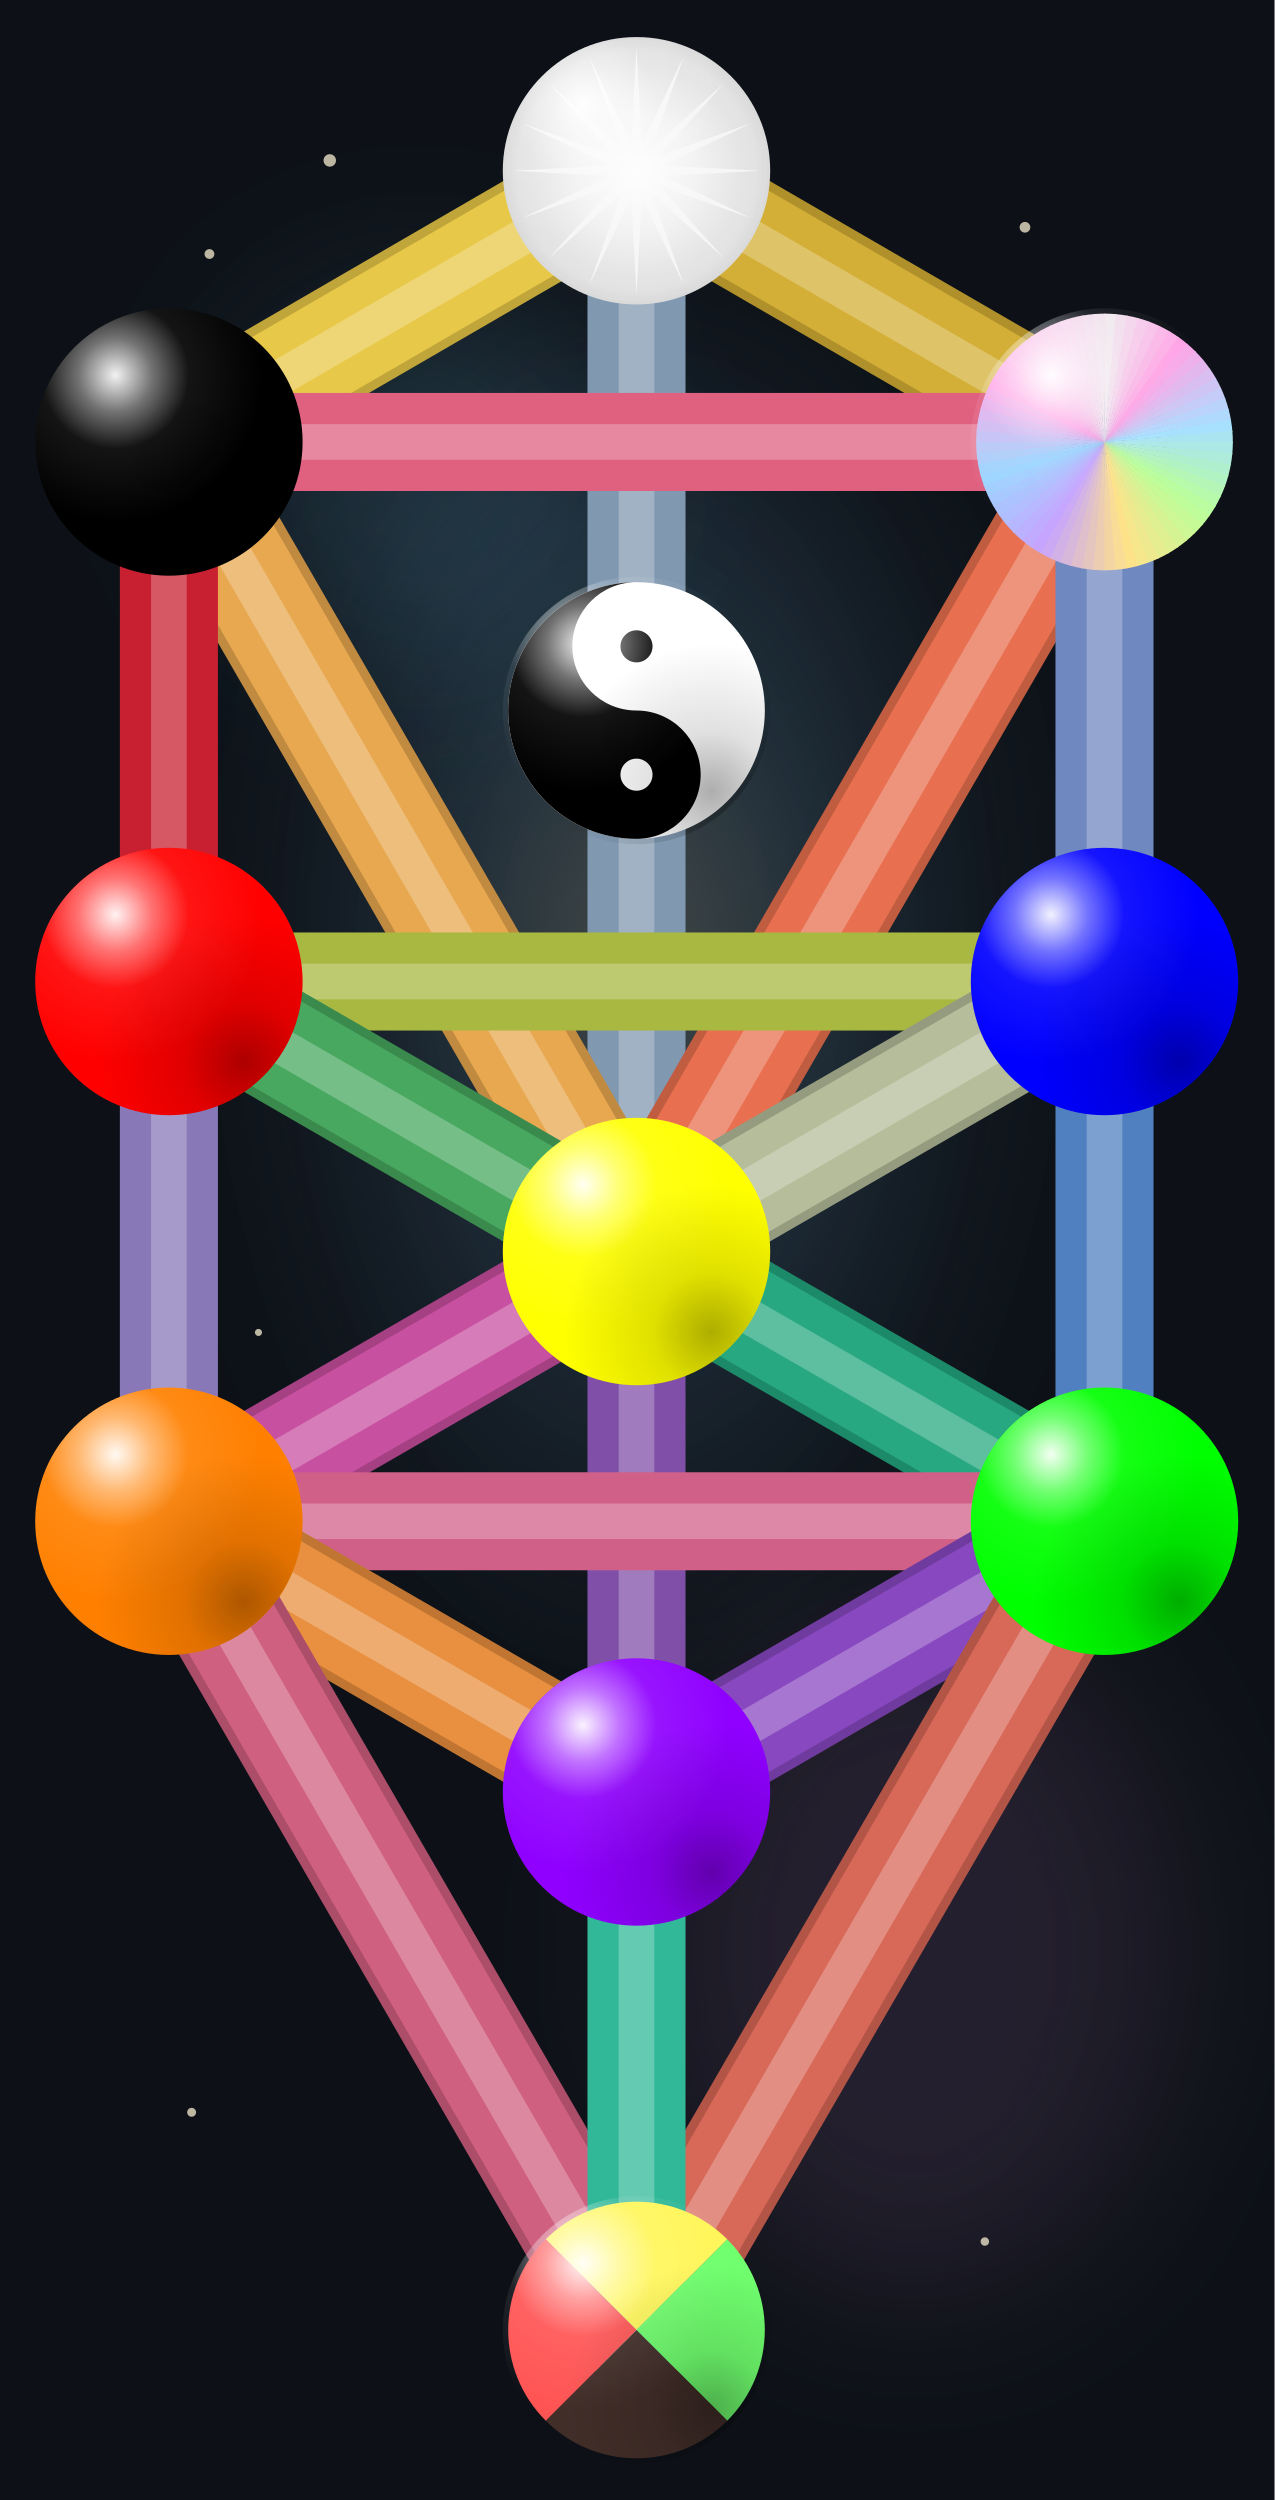
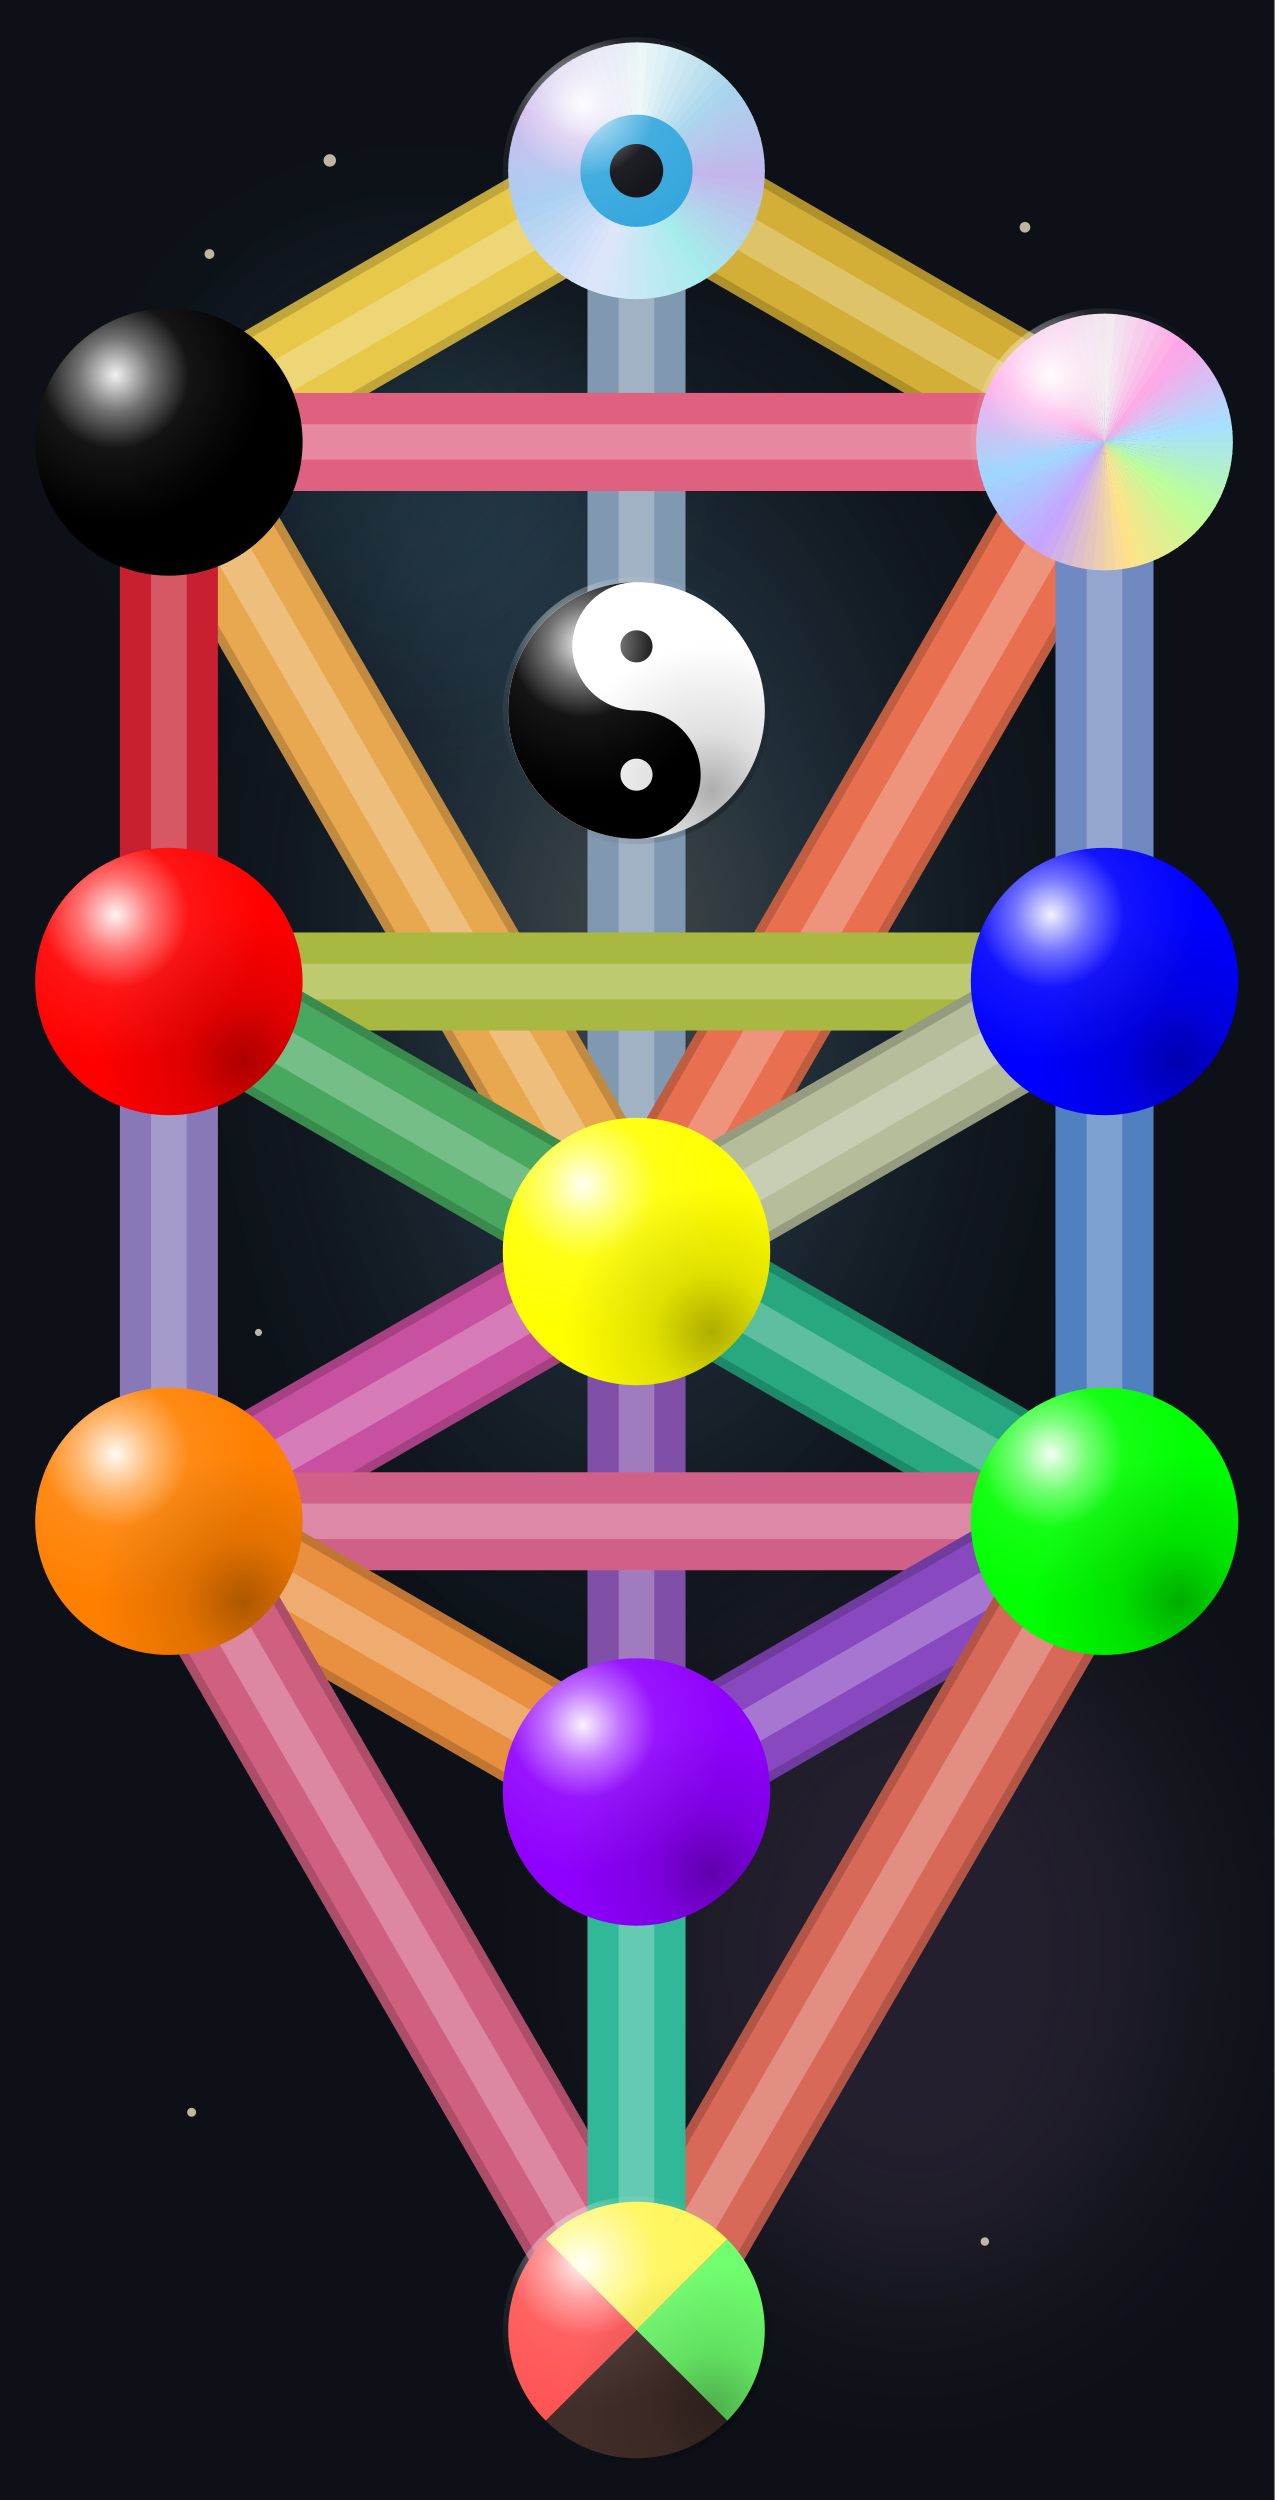
<svg xmlns="http://www.w3.org/2000/svg" viewBox="0 0 286 561" role="img" aria-labelledby="title desc">
  <defs>
    <radialGradient id="readme-halo" cx="50%" cy="38%" r="46%">
      <stop offset="0%" stop-color="#f8dda2" stop-opacity="0.32" />
      <stop offset="42%" stop-color="#7ccfff" stop-opacity="0.16" />
      <stop offset="100%" stop-color="#7ccfff" stop-opacity="0" />
    </radialGradient>
    <filter id="readme-blur" x="-40%" y="-40%" width="180%" height="180%">
      <feGaussianBlur stdDeviation="18" />
    </filter>
  </defs>
  <rect width="286" height="561" fill="#0d1117" />
  <ellipse cx="143" cy="255" rx="94" ry="180" fill="url(#readme-halo)" filter="url(#readme-blur)" />
  <ellipse cx="94" cy="108" rx="42" ry="42" fill="#76d4ff" fill-opacity="0.14" filter="url(#readme-blur)" />
  <ellipse cx="205" cy="438" rx="58" ry="76" fill="#f1a2ff" fill-opacity="0.1" filter="url(#readme-blur)" />
  <g fill="#fff6d8" fill-opacity="0.72">
    <circle cx="47" cy="57" r="1.1" />
    <circle cx="74" cy="36" r="1.4" />
    <circle cx="109" cy="64" r="0.9" />
    <circle cx="230" cy="51" r="1.2" />
    <circle cx="257" cy="95" r="0.85" />
    <circle cx="30" cy="169" r="0.85" />
    <circle cx="245" cy="183" r="1" />
    <circle cx="58" cy="299" r="0.8" />
    <circle cx="252" cy="323" r="1.15" />
    <circle cx="43" cy="474" r="1" />
    <circle cx="221" cy="503" r="0.95" />
  </g>
  <defs>
    <filter id="pathDarken">
      <feComponentTransfer>
        <feFuncR type="linear" slope="0.65" />
        <feFuncG type="linear" slope="0.65" />
        <feFuncB type="linear" slope="0.65" />
      </feComponentTransfer>
    </filter>
    <radialGradient id="spec-kether" cx="30%" cy="25%" r="55%" fx="30%" fy="25%">
      <stop offset="0%" stop-color="white" stop-opacity="0.95" />
      <stop offset="25%" stop-color="white" stop-opacity="0.45" />
      <stop offset="50%" stop-color="white" stop-opacity="0.08" />
      <stop offset="100%" stop-color="white" stop-opacity="0" />
    </radialGradient>
    <radialGradient id="shad-kether" cx="78%" cy="80%" r="55%" fx="78%" fy="80%">
      <stop offset="0%" stop-color="black" stop-opacity="0.32" />
      <stop offset="40%" stop-color="black" stop-opacity="0.12" />
      <stop offset="100%" stop-color="black" stop-opacity="0" />
    </radialGradient>
    <clipPath id="clip-kether">
      <circle cx="142.83" cy="38.32" r="30" />
    </clipPath>
    <radialGradient id="spec-chokhmah" cx="30%" cy="25%" r="55%" fx="30%" fy="25%">
      <stop offset="0%" stop-color="white" stop-opacity="0.95" />
      <stop offset="25%" stop-color="white" stop-opacity="0.45" />
      <stop offset="50%" stop-color="white" stop-opacity="0.08" />
      <stop offset="100%" stop-color="white" stop-opacity="0" />
    </radialGradient>
    <radialGradient id="shad-chokhmah" cx="78%" cy="80%" r="55%" fx="78%" fy="80%">
      <stop offset="0%" stop-color="black" stop-opacity="0.32" />
      <stop offset="40%" stop-color="black" stop-opacity="0.12" />
      <stop offset="100%" stop-color="black" stop-opacity="0" />
    </radialGradient>
    <clipPath id="clip-chokhmah">
      <circle cx="247.85" cy="99.18" r="30" />
    </clipPath>
    <radialGradient id="spec-binah" cx="30%" cy="25%" r="55%" fx="30%" fy="25%">
      <stop offset="0%" stop-color="white" stop-opacity="0.95" />
      <stop offset="25%" stop-color="white" stop-opacity="0.45" />
      <stop offset="50%" stop-color="white" stop-opacity="0.08" />
      <stop offset="100%" stop-color="white" stop-opacity="0" />
    </radialGradient>
    <radialGradient id="shad-binah" cx="78%" cy="80%" r="55%" fx="78%" fy="80%">
      <stop offset="0%" stop-color="black" stop-opacity="0.32" />
      <stop offset="40%" stop-color="black" stop-opacity="0.12" />
      <stop offset="100%" stop-color="black" stop-opacity="0" />
    </radialGradient>
    <clipPath id="clip-binah">
      <circle cx="37.9" cy="99.18" r="30" />
    </clipPath>
    <radialGradient id="spec-daath" cx="30%" cy="25%" r="55%" fx="30%" fy="25%">
      <stop offset="0%" stop-color="white" stop-opacity="0.95" />
      <stop offset="25%" stop-color="white" stop-opacity="0.45" />
      <stop offset="50%" stop-color="white" stop-opacity="0.08" />
      <stop offset="100%" stop-color="white" stop-opacity="0" />
    </radialGradient>
    <radialGradient id="shad-daath" cx="78%" cy="80%" r="55%" fx="78%" fy="80%">
      <stop offset="0%" stop-color="black" stop-opacity="0.32" />
      <stop offset="40%" stop-color="black" stop-opacity="0.12" />
      <stop offset="100%" stop-color="black" stop-opacity="0" />
    </radialGradient>
    <clipPath id="clip-daath">
      <circle cx="142.83" cy="159.44" r="30" />
    </clipPath>
    <radialGradient id="spec-chesed" cx="30%" cy="25%" r="55%" fx="30%" fy="25%">
      <stop offset="0%" stop-color="white" stop-opacity="0.95" />
      <stop offset="25%" stop-color="white" stop-opacity="0.45" />
      <stop offset="50%" stop-color="white" stop-opacity="0.08" />
      <stop offset="100%" stop-color="white" stop-opacity="0" />
    </radialGradient>
    <radialGradient id="shad-chesed" cx="78%" cy="80%" r="55%" fx="78%" fy="80%">
      <stop offset="0%" stop-color="black" stop-opacity="0.32" />
      <stop offset="40%" stop-color="black" stop-opacity="0.12" />
      <stop offset="100%" stop-color="black" stop-opacity="0" />
    </radialGradient>
    <clipPath id="clip-chesed">
      <circle cx="247.85" cy="220.25" r="30" />
    </clipPath>
    <radialGradient id="spec-geburah" cx="30%" cy="25%" r="55%" fx="30%" fy="25%">
      <stop offset="0%" stop-color="white" stop-opacity="0.95" />
      <stop offset="25%" stop-color="white" stop-opacity="0.45" />
      <stop offset="50%" stop-color="white" stop-opacity="0.08" />
      <stop offset="100%" stop-color="white" stop-opacity="0" />
    </radialGradient>
    <radialGradient id="shad-geburah" cx="78%" cy="80%" r="55%" fx="78%" fy="80%">
      <stop offset="0%" stop-color="black" stop-opacity="0.32" />
      <stop offset="40%" stop-color="black" stop-opacity="0.12" />
      <stop offset="100%" stop-color="black" stop-opacity="0" />
    </radialGradient>
    <clipPath id="clip-geburah">
      <circle cx="37.9" cy="220.25" r="30" />
    </clipPath>
    <radialGradient id="spec-tiphareth" cx="30%" cy="25%" r="55%" fx="30%" fy="25%">
      <stop offset="0%" stop-color="white" stop-opacity="0.95" />
      <stop offset="25%" stop-color="white" stop-opacity="0.45" />
      <stop offset="50%" stop-color="white" stop-opacity="0.08" />
      <stop offset="100%" stop-color="white" stop-opacity="0" />
    </radialGradient>
    <radialGradient id="shad-tiphareth" cx="78%" cy="80%" r="55%" fx="78%" fy="80%">
      <stop offset="0%" stop-color="black" stop-opacity="0.32" />
      <stop offset="40%" stop-color="black" stop-opacity="0.12" />
      <stop offset="100%" stop-color="black" stop-opacity="0" />
    </radialGradient>
    <clipPath id="clip-tiphareth">
      <circle cx="142.83" cy="280.84" r="30" />
    </clipPath>
    <radialGradient id="spec-netzach" cx="30%" cy="25%" r="55%" fx="30%" fy="25%">
      <stop offset="0%" stop-color="white" stop-opacity="0.95" />
      <stop offset="25%" stop-color="white" stop-opacity="0.45" />
      <stop offset="50%" stop-color="white" stop-opacity="0.08" />
      <stop offset="100%" stop-color="white" stop-opacity="0" />
    </radialGradient>
    <radialGradient id="shad-netzach" cx="78%" cy="80%" r="55%" fx="78%" fy="80%">
      <stop offset="0%" stop-color="black" stop-opacity="0.32" />
      <stop offset="40%" stop-color="black" stop-opacity="0.12" />
      <stop offset="100%" stop-color="black" stop-opacity="0" />
    </radialGradient>
    <clipPath id="clip-netzach">
      <circle cx="247.85" cy="341.37" r="30" />
    </clipPath>
    <radialGradient id="spec-hod" cx="30%" cy="25%" r="55%" fx="30%" fy="25%">
      <stop offset="0%" stop-color="white" stop-opacity="0.95" />
      <stop offset="25%" stop-color="white" stop-opacity="0.45" />
      <stop offset="50%" stop-color="white" stop-opacity="0.08" />
      <stop offset="100%" stop-color="white" stop-opacity="0" />
    </radialGradient>
    <radialGradient id="shad-hod" cx="78%" cy="80%" r="55%" fx="78%" fy="80%">
      <stop offset="0%" stop-color="black" stop-opacity="0.32" />
      <stop offset="40%" stop-color="black" stop-opacity="0.12" />
      <stop offset="100%" stop-color="black" stop-opacity="0" />
    </radialGradient>
    <clipPath id="clip-hod">
      <circle cx="37.9" cy="341.37" r="30" />
    </clipPath>
    <radialGradient id="spec-yesod" cx="30%" cy="25%" r="55%" fx="30%" fy="25%">
      <stop offset="0%" stop-color="white" stop-opacity="0.95" />
      <stop offset="25%" stop-color="white" stop-opacity="0.45" />
      <stop offset="50%" stop-color="white" stop-opacity="0.08" />
      <stop offset="100%" stop-color="white" stop-opacity="0" />
    </radialGradient>
    <radialGradient id="shad-yesod" cx="78%" cy="80%" r="55%" fx="78%" fy="80%">
      <stop offset="0%" stop-color="black" stop-opacity="0.32" />
      <stop offset="40%" stop-color="black" stop-opacity="0.12" />
      <stop offset="100%" stop-color="black" stop-opacity="0" />
    </radialGradient>
    <clipPath id="clip-yesod">
      <circle cx="142.83" cy="402.12" r="30" />
    </clipPath>
    <radialGradient id="spec-malkuth" cx="30%" cy="25%" r="55%" fx="30%" fy="25%">
      <stop offset="0%" stop-color="white" stop-opacity="0.95" />
      <stop offset="25%" stop-color="white" stop-opacity="0.45" />
      <stop offset="50%" stop-color="white" stop-opacity="0.08" />
      <stop offset="100%" stop-color="white" stop-opacity="0" />
    </radialGradient>
    <radialGradient id="shad-malkuth" cx="78%" cy="80%" r="55%" fx="78%" fy="80%">
      <stop offset="0%" stop-color="black" stop-opacity="0.32" />
      <stop offset="40%" stop-color="black" stop-opacity="0.12" />
      <stop offset="100%" stop-color="black" stop-opacity="0" />
    </radialGradient>
    <clipPath id="clip-malkuth">
      <circle cx="142.83" cy="522.85" r="30" />
    </clipPath>
-     <radialGradient id="kether-glow" cx="50%" cy="50%" r="50%">
-       <stop offset="0%" stop-color="white" stop-opacity="0.95" />
-       <stop offset="45%" stop-color="white" stop-opacity="0.6" />
-       <stop offset="80%" stop-color="white" stop-opacity="0.15" />
-       <stop offset="100%" stop-color="white" stop-opacity="0" />
-     </radialGradient>
-     <linearGradient id="kether-facet" x1="0" y1="0" x2="0" y2="1">
-       <stop offset="0%" stop-color="white" stop-opacity="0.9" />
-       <stop offset="50%" stop-color="white" stop-opacity="0.5" />
-       <stop offset="100%" stop-color="white" stop-opacity="0.1" />
-     </linearGradient>
-     <radialGradient id="kether-rim" cx="50%" cy="50%" r="75%">
-       <stop offset="60%" stop-color="black" stop-opacity="0" />
-       <stop offset="100%" stop-color="black" stop-opacity="0.18" />
-     </radialGradient>
  </defs>
  <g id="paths">
    <line x1="142.83" y1="38.32" x2="247.85" y2="99.18" stroke="#D4AF37" stroke-width="26" stroke-linecap="round" filter="url(#pathDarken)" />
    <line x1="142.83" y1="38.32" x2="247.85" y2="99.18" stroke="#D4AF37" stroke-width="22" stroke-linecap="round" />
    <line x1="142.83" y1="38.32" x2="247.85" y2="99.18" stroke="white" stroke-opacity="0.25" stroke-width="8" stroke-linecap="round" />
    <line x1="142.83" y1="38.32" x2="37.9" y2="99.18" stroke="#E8C848" stroke-width="26" stroke-linecap="round" filter="url(#pathDarken)" />
    <line x1="142.83" y1="38.32" x2="37.9" y2="99.18" stroke="#E8C848" stroke-width="22" stroke-linecap="round" />
    <line x1="142.83" y1="38.32" x2="37.9" y2="99.18" stroke="white" stroke-opacity="0.25" stroke-width="8" stroke-linecap="round" />
    <line x1="142.83" y1="38.32" x2="142.83" y2="280.84" stroke="#8098B0" stroke-width="26" stroke-linecap="round" filter="url(#pathDarken)" />
    <line x1="142.83" y1="38.32" x2="142.83" y2="280.84" stroke="#8098B0" stroke-width="22" stroke-linecap="round" />
    <line x1="142.83" y1="38.32" x2="142.83" y2="280.84" stroke="white" stroke-opacity="0.25" stroke-width="8" stroke-linecap="round" />
    <line x1="247.85" y1="99.18" x2="37.9" y2="99.18" stroke="#E06080" stroke-width="26" stroke-linecap="round" filter="url(#pathDarken)" />
    <line x1="247.85" y1="99.18" x2="37.9" y2="99.18" stroke="#E06080" stroke-width="22" stroke-linecap="round" />
    <line x1="247.85" y1="99.18" x2="37.9" y2="99.18" stroke="white" stroke-opacity="0.25" stroke-width="8" stroke-linecap="round" />
    <line x1="247.85" y1="99.18" x2="142.83" y2="280.84" stroke="#E87050" stroke-width="26" stroke-linecap="round" filter="url(#pathDarken)" />
    <line x1="247.85" y1="99.18" x2="142.83" y2="280.84" stroke="#E87050" stroke-width="22" stroke-linecap="round" />
    <line x1="247.85" y1="99.18" x2="142.83" y2="280.84" stroke="white" stroke-opacity="0.25" stroke-width="8" stroke-linecap="round" />
    <line x1="247.85" y1="99.18" x2="247.85" y2="220.25" stroke="#7088C0" stroke-width="26" stroke-linecap="round" filter="url(#pathDarken)" />
    <line x1="247.85" y1="99.18" x2="247.85" y2="220.25" stroke="#7088C0" stroke-width="22" stroke-linecap="round" />
    <line x1="247.85" y1="99.18" x2="247.85" y2="220.25" stroke="white" stroke-opacity="0.25" stroke-width="8" stroke-linecap="round" />
    <line x1="37.9" y1="99.18" x2="142.83" y2="280.84" stroke="#E8A850" stroke-width="26" stroke-linecap="round" filter="url(#pathDarken)" />
    <line x1="37.9" y1="99.18" x2="142.83" y2="280.84" stroke="#E8A850" stroke-width="22" stroke-linecap="round" />
    <line x1="37.9" y1="99.18" x2="142.83" y2="280.84" stroke="white" stroke-opacity="0.25" stroke-width="8" stroke-linecap="round" />
    <line x1="37.9" y1="99.18" x2="37.9" y2="220.25" stroke="#C82030" stroke-width="26" stroke-linecap="round" filter="url(#pathDarken)" />
    <line x1="37.9" y1="99.18" x2="37.9" y2="220.25" stroke="#C82030" stroke-width="22" stroke-linecap="round" />
    <line x1="37.9" y1="99.18" x2="37.9" y2="220.25" stroke="white" stroke-opacity="0.25" stroke-width="8" stroke-linecap="round" />
    <line x1="247.85" y1="220.25" x2="37.9" y2="220.25" stroke="#A8B840" stroke-width="26" stroke-linecap="round" filter="url(#pathDarken)" />
    <line x1="247.85" y1="220.25" x2="37.9" y2="220.25" stroke="#A8B840" stroke-width="22" stroke-linecap="round" />
    <line x1="247.85" y1="220.25" x2="37.9" y2="220.25" stroke="white" stroke-opacity="0.25" stroke-width="8" stroke-linecap="round" />
    <line x1="247.85" y1="220.25" x2="142.83" y2="280.84" stroke="#B6BD9A" stroke-width="26" stroke-linecap="round" filter="url(#pathDarken)" />
    <line x1="247.85" y1="220.25" x2="142.83" y2="280.84" stroke="#B6BD9A" stroke-width="22" stroke-linecap="round" />
    <line x1="247.85" y1="220.25" x2="142.83" y2="280.84" stroke="white" stroke-opacity="0.25" stroke-width="8" stroke-linecap="round" />
    <line x1="247.85" y1="220.25" x2="247.85" y2="341.37" stroke="#5080C0" stroke-width="26" stroke-linecap="round" filter="url(#pathDarken)" />
    <line x1="247.85" y1="220.25" x2="247.85" y2="341.37" stroke="#5080C0" stroke-width="22" stroke-linecap="round" />
    <line x1="247.85" y1="220.25" x2="247.85" y2="341.37" stroke="white" stroke-opacity="0.25" stroke-width="8" stroke-linecap="round" />
    <line x1="37.9" y1="220.25" x2="142.83" y2="280.84" stroke="#48A860" stroke-width="26" stroke-linecap="round" filter="url(#pathDarken)" />
    <line x1="37.9" y1="220.25" x2="142.83" y2="280.84" stroke="#48A860" stroke-width="22" stroke-linecap="round" />
    <line x1="37.9" y1="220.25" x2="142.83" y2="280.84" stroke="white" stroke-opacity="0.25" stroke-width="8" stroke-linecap="round" />
    <line x1="37.9" y1="220.25" x2="37.9" y2="341.37" stroke="#8878B8" stroke-width="26" stroke-linecap="round" filter="url(#pathDarken)" />
    <line x1="37.9" y1="220.25" x2="37.9" y2="341.37" stroke="#8878B8" stroke-width="22" stroke-linecap="round" />
    <line x1="37.9" y1="220.25" x2="37.9" y2="341.37" stroke="white" stroke-opacity="0.25" stroke-width="8" stroke-linecap="round" />
    <line x1="142.83" y1="280.84" x2="247.85" y2="341.37" stroke="#28A880" stroke-width="26" stroke-linecap="round" filter="url(#pathDarken)" />
    <line x1="142.83" y1="280.84" x2="247.85" y2="341.37" stroke="#28A880" stroke-width="22" stroke-linecap="round" />
    <line x1="142.83" y1="280.84" x2="247.85" y2="341.37" stroke="white" stroke-opacity="0.25" stroke-width="8" stroke-linecap="round" />
    <line x1="142.83" y1="280.84" x2="142.83" y2="402.12" stroke="#8050A8" stroke-width="26" stroke-linecap="round" filter="url(#pathDarken)" />
    <line x1="142.83" y1="280.84" x2="142.83" y2="402.12" stroke="#8050A8" stroke-width="22" stroke-linecap="round" />
    <line x1="142.83" y1="280.84" x2="142.83" y2="402.12" stroke="white" stroke-opacity="0.25" stroke-width="8" stroke-linecap="round" />
    <line x1="142.83" y1="280.84" x2="37.9" y2="341.37" stroke="#C850A0" stroke-width="26" stroke-linecap="round" filter="url(#pathDarken)" />
    <line x1="142.83" y1="280.84" x2="37.9" y2="341.37" stroke="#C850A0" stroke-width="22" stroke-linecap="round" />
    <line x1="142.83" y1="280.84" x2="37.9" y2="341.37" stroke="white" stroke-opacity="0.25" stroke-width="8" stroke-linecap="round" />
    <line x1="247.85" y1="341.37" x2="37.9" y2="341.37" stroke="#D06088" stroke-width="26" stroke-linecap="round" filter="url(#pathDarken)" />
    <line x1="247.85" y1="341.37" x2="37.9" y2="341.37" stroke="#D06088" stroke-width="22" stroke-linecap="round" />
    <line x1="247.85" y1="341.37" x2="37.9" y2="341.37" stroke="white" stroke-opacity="0.25" stroke-width="8" stroke-linecap="round" />
    <line x1="247.85" y1="341.37" x2="142.83" y2="402.12" stroke="#8848C0" stroke-width="26" stroke-linecap="round" filter="url(#pathDarken)" />
    <line x1="247.85" y1="341.37" x2="142.83" y2="402.12" stroke="#8848C0" stroke-width="22" stroke-linecap="round" />
    <line x1="247.85" y1="341.37" x2="142.83" y2="402.12" stroke="white" stroke-opacity="0.25" stroke-width="8" stroke-linecap="round" />
    <line x1="247.85" y1="341.37" x2="142.83" y2="522.85" stroke="#D86858" stroke-width="26" stroke-linecap="round" filter="url(#pathDarken)" />
    <line x1="247.85" y1="341.37" x2="142.83" y2="522.85" stroke="#D86858" stroke-width="22" stroke-linecap="round" />
    <line x1="247.85" y1="341.37" x2="142.83" y2="522.85" stroke="white" stroke-opacity="0.25" stroke-width="8" stroke-linecap="round" />
    <line x1="37.9" y1="341.37" x2="142.83" y2="402.12" stroke="#E89040" stroke-width="26" stroke-linecap="round" filter="url(#pathDarken)" />
    <line x1="37.9" y1="341.37" x2="142.83" y2="402.12" stroke="#E89040" stroke-width="22" stroke-linecap="round" />
    <line x1="37.9" y1="341.37" x2="142.83" y2="402.12" stroke="white" stroke-opacity="0.25" stroke-width="8" stroke-linecap="round" />
    <line x1="37.9" y1="341.37" x2="142.83" y2="522.85" stroke="#D06080" stroke-width="26" stroke-linecap="round" filter="url(#pathDarken)" />
    <line x1="37.9" y1="341.37" x2="142.83" y2="522.85" stroke="#D06080" stroke-width="22" stroke-linecap="round" />
    <line x1="37.9" y1="341.37" x2="142.83" y2="522.85" stroke="white" stroke-opacity="0.25" stroke-width="8" stroke-linecap="round" />
    <line x1="142.83" y1="402.12" x2="142.83" y2="522.85" stroke="#30B898" stroke-width="26" stroke-linecap="round" filter="url(#pathDarken)" />
    <line x1="142.83" y1="402.12" x2="142.83" y2="522.85" stroke="#30B898" stroke-width="22" stroke-linecap="round" />
    <line x1="142.83" y1="402.12" x2="142.83" y2="522.85" stroke="white" stroke-opacity="0.25" stroke-width="8" stroke-linecap="round" />
  </g>
  <g id="spheres">
    <g id="sphere-kether" clip-path="url(#clip-kether)">
-       <circle cx="142.83" cy="38.32" r="30" fill="#e0e0e0" />
-       <circle cx="142.83" cy="38.32" r="30" fill="url(#kether-glow)" />
-       <g opacity="0.85">
-         <g transform="rotate(0 142.83 38.32)">
-           <polygon points="141.63,32.92 142.83,10.72 144.03,32.92 142.83,38.32" fill="url(#kether-facet)" />
-         </g>
-         <g transform="rotate(22.5 142.83 38.32)">
-           <polygon points="141.63,32.92 142.83,10.72 144.03,32.92 142.83,38.32" fill="url(#kether-facet)" />
-         </g>
-         <g transform="rotate(45 142.83 38.32)">
-           <polygon points="141.63,32.92 142.83,10.72 144.03,32.92 142.83,38.32" fill="url(#kether-facet)" />
-         </g>
-         <g transform="rotate(67.5 142.83 38.32)">
-           <polygon points="141.63,32.92 142.83,10.72 144.03,32.92 142.83,38.32" fill="url(#kether-facet)" />
-         </g>
-         <g transform="rotate(90 142.83 38.32)">
-           <polygon points="141.63,32.92 142.83,10.72 144.03,32.92 142.83,38.32" fill="url(#kether-facet)" />
-         </g>
-         <g transform="rotate(112.5 142.83 38.32)">
-           <polygon points="141.63,32.92 142.83,10.72 144.03,32.92 142.83,38.32" fill="url(#kether-facet)" />
-         </g>
-         <g transform="rotate(135 142.83 38.32)">
-           <polygon points="141.63,32.92 142.83,10.72 144.03,32.92 142.83,38.32" fill="url(#kether-facet)" />
-         </g>
-         <g transform="rotate(157.5 142.83 38.32)">
-           <polygon points="141.63,32.92 142.83,10.72 144.03,32.92 142.83,38.32" fill="url(#kether-facet)" />
-         </g>
-         <g transform="rotate(180 142.83 38.32)">
-           <polygon points="141.63,32.92 142.83,10.72 144.03,32.92 142.83,38.32" fill="url(#kether-facet)" />
-         </g>
-         <g transform="rotate(202.5 142.83 38.32)">
-           <polygon points="141.63,32.92 142.83,10.72 144.03,32.92 142.83,38.32" fill="url(#kether-facet)" />
-         </g>
-         <g transform="rotate(225 142.83 38.32)">
-           <polygon points="141.63,32.92 142.83,10.72 144.03,32.92 142.83,38.32" fill="url(#kether-facet)" />
-         </g>
-         <g transform="rotate(247.5 142.83 38.32)">
-           <polygon points="141.63,32.92 142.83,10.72 144.03,32.92 142.83,38.32" fill="url(#kether-facet)" />
-         </g>
-         <g transform="rotate(270 142.83 38.32)">
-           <polygon points="141.63,32.92 142.83,10.72 144.03,32.92 142.83,38.32" fill="url(#kether-facet)" />
-         </g>
-         <g transform="rotate(292.5 142.83 38.32)">
-           <polygon points="141.63,32.92 142.83,10.72 144.03,32.92 142.83,38.32" fill="url(#kether-facet)" />
-         </g>
-         <g transform="rotate(315 142.83 38.32)">
-           <polygon points="141.63,32.92 142.83,10.72 144.03,32.92 142.83,38.32" fill="url(#kether-facet)" />
-         </g>
-         <g transform="rotate(337.5 142.83 38.32)">
-           <polygon points="141.63,32.92 142.83,10.72 144.03,32.92 142.83,38.32" fill="url(#kether-facet)" />
-         </g>
-       </g>
-       <circle cx="142.83" cy="38.32" r="30" fill="url(#kether-rim)" />
+       <path d="M 142.83 38.32 L 142.83 9.52 A 28.8 28.8 0 0 1 145.59 9.65 Z" fill="#eaf6f6" stroke="none" />
+       <path d="M 142.83 38.32 L 145.34 9.63 A 28.8 28.8 0 0 1 148.08 10 Z" fill="#e2f2f5" stroke="none" />
+       <path d="M 142.83 38.32 L 147.83 9.96 A 28.8 28.8 0 0 1 150.53 10.57 Z" fill="#dbeff4" stroke="none" />
+       <path d="M 142.83 38.32 L 150.28 10.5 A 28.8 28.8 0 0 1 152.92 11.34 Z" fill="#d3ebf3" stroke="none" />
+       <path d="M 142.83 38.32 L 152.68 11.26 A 28.8 28.8 0 0 1 155.23 12.33 Z" fill="#cbe7f1" stroke="none" />
+       <path d="M 142.83 38.32 L 155 12.22 A 28.8 28.8 0 0 1 157.45 13.51 Z" fill="#c4e3f0" stroke="none" />
+       <path d="M 142.83 38.32 L 157.23 13.38 A 28.8 28.8 0 0 1 159.55 14.87 Z" fill="#bce0ef" stroke="none" />
+       <path d="M 142.83 38.32 L 159.35 14.73 A 28.8 28.8 0 0 1 161.53 16.42 Z" fill="#b5dcee" stroke="none" />
+       <path d="M 142.83 38.32 L 161.34 16.26 A 28.8 28.8 0 0 1 163.37 18.13 Z" fill="#add8ed" stroke="none" />
+       <path d="M 142.83 38.32 L 163.19 17.96 A 28.8 28.8 0 0 1 165.05 20 Z" fill="#a9d5ec" stroke="none" />
+       <path d="M 142.83 38.32 L 164.89 19.81 A 28.8 28.8 0 0 1 166.56 22.01 Z" fill="#acd1ec" stroke="none" />
+       <path d="M 142.83 38.32 L 166.42 21.8 A 28.8 28.8 0 0 1 167.9 24.14 Z" fill="#afceec" stroke="none" />
+       <path d="M 142.83 38.32 L 167.77 23.92 A 28.8 28.8 0 0 1 169.04 26.38 Z" fill="#b2cbec" stroke="none" />
+       <path d="M 142.83 38.32 L 168.93 26.15 A 28.8 28.8 0 0 1 169.98 28.71 Z" fill="#b5c7ec" stroke="none" />
+       <path d="M 142.83 38.32 L 169.89 28.47 A 28.8 28.8 0 0 1 170.71 31.11 Z" fill="#b7c4ec" stroke="none" />
+       <path d="M 142.83 38.32 L 170.65 30.87 A 28.8 28.8 0 0 1 171.24 33.57 Z" fill="#bac0ec" stroke="none" />
+       <path d="M 142.83 38.32 L 171.19 33.32 A 28.8 28.8 0 0 1 171.54 36.06 Z" fill="#bdbdec" stroke="none" />
+       <path d="M 142.83 38.32 L 171.52 35.81 A 28.8 28.8 0 0 1 171.63 38.57 Z" fill="#c0b9ec" stroke="none" />
+       <path d="M 142.83 38.32 L 171.63 38.32 A 28.8 28.8 0 0 1 171.5 41.08 Z" fill="#c3b6ec" stroke="none" />
+       <path d="M 142.83 38.32 L 171.52 40.83 A 28.8 28.8 0 0 1 171.15 43.57 Z" fill="#c0bbec" stroke="none" />
+       <path d="M 142.83 38.32 L 171.19 43.32 A 28.8 28.8 0 0 1 170.58 46.02 Z" fill="#bec0ec" stroke="none" />
+       <path d="M 142.83 38.32 L 170.65 45.77 A 28.8 28.8 0 0 1 169.81 48.41 Z" fill="#bbc5ec" stroke="none" />
+       <path d="M 142.83 38.32 L 169.89 48.17 A 28.8 28.8 0 0 1 168.82 50.72 Z" fill="#b8caec" stroke="none" />
+       <path d="M 142.83 38.32 L 168.93 50.49 A 28.8 28.8 0 0 1 167.64 52.94 Z" fill="#b6cfec" stroke="none" />
+       <path d="M 142.83 38.32 L 167.77 52.72 A 28.8 28.8 0 0 1 166.28 55.04 Z" fill="#b3d4ec" stroke="none" />
+       <path d="M 142.83 38.32 L 166.42 54.84 A 28.8 28.8 0 0 1 164.73 57.02 Z" fill="#b0d9ec" stroke="none" />
+       <path d="M 142.83 38.32 L 164.89 56.83 A 28.8 28.8 0 0 1 163.02 58.86 Z" fill="#aedeec" stroke="none" />
+       <path d="M 142.83 38.32 L 163.19 58.68 A 28.8 28.8 0 0 1 161.15 60.54 Z" fill="#abe3ec" stroke="none" />
+       <path d="M 142.83 38.32 L 161.34 60.38 A 28.8 28.8 0 0 1 159.14 62.05 Z" fill="#a8e8ec" stroke="none" />
+       <path d="M 142.83 38.32 L 159.35 61.91 A 28.8 28.8 0 0 1 157.01 63.39 Z" fill="#a7ecec" stroke="none" />
+       <path d="M 142.83 38.32 L 157.23 63.26 A 28.8 28.8 0 0 1 154.77 64.53 Z" fill="#acebee" stroke="none" />
+       <path d="M 142.83 38.32 L 155 64.42 A 28.8 28.8 0 0 1 152.44 65.47 Z" fill="#b2ebef" stroke="none" />
+       <path d="M 142.83 38.32 L 152.68 65.38 A 28.8 28.8 0 0 1 150.04 66.2 Z" fill="#b7eaf0" stroke="none" />
+       <path d="M 142.83 38.32 L 150.28 66.14 A 28.8 28.8 0 0 1 147.58 66.73 Z" fill="#bceaf2" stroke="none" />
+       <path d="M 142.83 38.32 L 147.83 66.68 A 28.8 28.8 0 0 1 145.09 67.03 Z" fill="#c1e9f3" stroke="none" />
+       <path d="M 142.83 38.32 L 145.34 67.01 A 28.8 28.8 0 0 1 142.58 67.12 Z" fill="#c7e9f5" stroke="none" />
+       <path d="M 142.83 38.32 L 142.83 67.12 A 28.8 28.8 0 0 1 140.07 66.99 Z" fill="#cce8f6" stroke="none" />
+       <path d="M 142.83 38.32 L 140.32 67.01 A 28.8 28.8 0 0 1 137.58 66.64 Z" fill="#d1e7f7" stroke="none" />
+       <path d="M 142.83 38.32 L 137.83 66.68 A 28.8 28.8 0 0 1 135.13 66.07 Z" fill="#d7e7f9" stroke="none" />
+       <path d="M 142.83 38.32 L 135.38 66.14 A 28.8 28.8 0 0 1 132.74 65.3 Z" fill="#dce6fa" stroke="none" />
+       <path d="M 142.83 38.32 L 132.98 65.38 A 28.8 28.8 0 0 1 130.43 64.31 Z" fill="#dde5fb" stroke="none" />
+       <path d="M 142.83 38.32 L 130.66 64.42 A 28.8 28.8 0 0 1 128.21 63.13 Z" fill="#d8e3fa" stroke="none" />
+       <path d="M 142.83 38.32 L 128.43 63.26 A 28.8 28.8 0 0 1 126.11 61.77 Z" fill="#d2e0f9" stroke="none" />
+       <path d="M 142.83 38.32 L 126.31 61.91 A 28.8 28.8 0 0 1 124.13 60.22 Z" fill="#cddef8" stroke="none" />
+       <path d="M 142.83 38.32 L 124.32 60.38 A 28.8 28.8 0 0 1 122.29 58.51 Z" fill="#c8dcf7" stroke="none" />
+       <path d="M 142.83 38.32 L 122.47 58.68 A 28.8 28.8 0 0 1 120.61 56.64 Z" fill="#c3daf6" stroke="none" />
+       <path d="M 142.83 38.32 L 120.77 56.83 A 28.8 28.8 0 0 1 119.1 54.63 Z" fill="#bdd7f4" stroke="none" />
+       <path d="M 142.83 38.32 L 119.24 54.84 A 28.8 28.8 0 0 1 117.76 52.5 Z" fill="#b8d5f3" stroke="none" />
+       <path d="M 142.83 38.32 L 117.89 52.72 A 28.8 28.8 0 0 1 116.62 50.26 Z" fill="#b3d3f2" stroke="none" />
+       <path d="M 142.83 38.32 L 116.73 50.49 A 28.8 28.8 0 0 1 115.68 47.93 Z" fill="#add0f1" stroke="none" />
+       <path d="M 142.83 38.32 L 115.77 48.17 A 28.8 28.8 0 0 1 114.95 45.53 Z" fill="#a8cef0" stroke="none" />
+       <path d="M 142.83 38.32 L 115.01 45.77 A 28.8 28.8 0 0 1 114.42 43.07 Z" fill="#a9cbf0" stroke="none" />
+       <path d="M 142.83 38.32 L 114.47 43.32 A 28.8 28.8 0 0 1 114.12 40.58 Z" fill="#adc8ef" stroke="none" />
+       <path d="M 142.83 38.32 L 114.14 40.83 A 28.8 28.8 0 0 1 114.03 38.07 Z" fill="#b1c5ef" stroke="none" />
+       <path d="M 142.83 38.32 L 114.03 38.32 A 28.8 28.8 0 0 1 114.16 35.56 Z" fill="#b5c3ee" stroke="none" />
+       <path d="M 142.83 38.32 L 114.14 35.81 A 28.8 28.8 0 0 1 114.51 33.07 Z" fill="#bac0ee" stroke="none" />
+       <path d="M 142.83 38.32 L 114.47 33.32 A 28.8 28.8 0 0 1 115.08 30.62 Z" fill="#bebded" stroke="none" />
+       <path d="M 142.83 38.32 L 115.01 30.87 A 28.8 28.8 0 0 1 115.85 28.23 Z" fill="#c2baed" stroke="none" />
+       <path d="M 142.83 38.32 L 115.77 28.47 A 28.8 28.8 0 0 1 116.84 25.92 Z" fill="#c7b7ec" stroke="none" />
+       <path d="M 142.83 38.32 L 116.73 26.15 A 28.8 28.8 0 0 1 118.02 23.7 Z" fill="#cbb4ec" stroke="none" />
+       <path d="M 142.83 38.32 L 117.89 23.92 A 28.8 28.8 0 0 1 119.38 21.6 Z" fill="#cdb9ed" stroke="none" />
+       <path d="M 142.83 38.32 L 119.24 21.8 A 28.8 28.8 0 0 1 120.93 19.62 Z" fill="#d0beee" stroke="none" />
+       <path d="M 142.83 38.32 L 120.77 19.81 A 28.8 28.8 0 0 1 122.64 17.78 Z" fill="#d2c3ee" stroke="none" />
+       <path d="M 142.83 38.32 L 122.47 17.96 A 28.8 28.8 0 0 1 124.51 16.1 Z" fill="#d4c8ef" stroke="none" />
+       <path d="M 142.83 38.32 L 124.32 16.26 A 28.8 28.8 0 0 1 126.52 14.59 Z" fill="#d7cdf0" stroke="none" />
+       <path d="M 142.83 38.32 L 126.31 14.73 A 28.8 28.8 0 0 1 128.65 13.25 Z" fill="#d9d2f1" stroke="none" />
+       <path d="M 142.83 38.32 L 128.43 13.38 A 28.8 28.8 0 0 1 130.89 12.11 Z" fill="#dcd7f1" stroke="none" />
+       <path d="M 142.83 38.32 L 130.66 12.22 A 28.8 28.8 0 0 1 133.22 11.17 Z" fill="#deddf2" stroke="none" />
+       <path d="M 142.83 38.32 L 132.98 11.26 A 28.8 28.8 0 0 1 135.62 10.44 Z" fill="#e0e2f3" stroke="none" />
+       <path d="M 142.83 38.32 L 135.38 10.5 A 28.8 28.8 0 0 1 138.08 9.91 Z" fill="#e3e7f4" stroke="none" />
+       <path d="M 142.83 38.32 L 137.83 9.96 A 28.8 28.8 0 0 1 140.57 9.61 Z" fill="#e5ecf4" stroke="none" />
+       <path d="M 142.83 38.32 L 140.32 9.63 A 28.8 28.8 0 0 1 143.08 9.52 Z" fill="#e8f1f5" stroke="none" />
+       <circle cx="142.83" cy="38.32" r="12.6" fill="#33a6dd" />
+       <circle cx="142.83" cy="38.32" r="6" fill="#0b0b12" />
      <circle cx="142.83" cy="38.32" r="30" fill="url(#spec-kether)" />
    </g>
    <g id="sphere-chokhmah" clip-path="url(#clip-chokhmah)">
      <path d="M 247.85 99.18 L 247.85 70.38 A 28.8 28.8 0 0 1 250.61 70.51 Z" fill="#f0e8ee" stroke="none" />
      <path d="M 247.85 99.18 L 250.36 70.49 A 28.8 28.8 0 0 1 253.1 70.86 Z" fill="#f2deed" stroke="none" />
      <path d="M 247.85 99.18 L 252.85 70.82 A 28.8 28.8 0 0 1 255.55 71.43 Z" fill="#f4d5ec" stroke="none" />
      <path d="M 247.85 99.18 L 255.3 71.36 A 28.8 28.8 0 0 1 257.94 72.2 Z" fill="#f6cbeb" stroke="none" />
      <path d="M 247.85 99.18 L 257.7 72.12 A 28.8 28.8 0 0 1 260.25 73.19 Z" fill="#f8c2ea" stroke="none" />
      <path d="M 247.85 99.18 L 260.02 73.08 A 28.8 28.8 0 0 1 262.47 74.37 Z" fill="#fab8e8" stroke="none" />
      <path d="M 247.85 99.18 L 262.25 74.24 A 28.8 28.8 0 0 1 264.57 75.73 Z" fill="#fdafe7" stroke="none" />
      <path d="M 247.85 99.18 L 264.37 75.59 A 28.8 28.8 0 0 1 266.55 77.28 Z" fill="#ffa5e6" stroke="none" />
      <path d="M 247.85 99.18 L 266.36 77.12 A 28.8 28.8 0 0 1 268.39 78.99 Z" fill="#f7a9e8" stroke="none" />
      <path d="M 247.85 99.18 L 268.21 78.82 A 28.8 28.8 0 0 1 270.07 80.86 Z" fill="#edb0eb" stroke="none" />
      <path d="M 247.85 99.18 L 269.91 80.67 A 28.8 28.8 0 0 1 271.58 82.87 Z" fill="#e2b7ee" stroke="none" />
      <path d="M 247.85 99.18 L 271.44 82.66 A 28.8 28.8 0 0 1 272.92 85 Z" fill="#d8bef1" stroke="none" />
      <path d="M 247.85 99.18 L 272.79 84.78 A 28.8 28.8 0 0 1 274.06 87.24 Z" fill="#cec5f4" stroke="none" />
      <path d="M 247.85 99.18 L 273.95 87.01 A 28.8 28.8 0 0 1 275 89.57 Z" fill="#c4ccf7" stroke="none" />
      <path d="M 247.85 99.18 L 274.91 89.33 A 28.8 28.8 0 0 1 275.73 91.97 Z" fill="#bad3fa" stroke="none" />
      <path d="M 247.85 99.18 L 275.67 91.73 A 28.8 28.8 0 0 1 276.26 94.43 Z" fill="#b0dafd" stroke="none" />
      <path d="M 247.85 99.18 L 276.21 94.18 A 28.8 28.8 0 0 1 276.56 96.92 Z" fill="#a7e1fd" stroke="none" />
      <path d="M 247.85 99.18 L 276.54 96.67 A 28.8 28.8 0 0 1 276.65 99.43 Z" fill="#aae4f1" stroke="none" />
      <path d="M 247.85 99.18 L 276.65 99.18 A 28.8 28.8 0 0 1 276.52 101.94 Z" fill="#ace8e6" stroke="none" />
      <path d="M 247.85 99.18 L 276.54 101.69 A 28.8 28.8 0 0 1 276.17 104.43 Z" fill="#aeebda" stroke="none" />
      <path d="M 247.85 99.18 L 276.21 104.18 A 28.8 28.8 0 0 1 275.6 106.88 Z" fill="#b0efce" stroke="none" />
      <path d="M 247.85 99.18 L 275.67 106.63 A 28.8 28.8 0 0 1 274.83 109.27 Z" fill="#b2f3c3" stroke="none" />
      <path d="M 247.85 99.18 L 274.91 109.03 A 28.8 28.8 0 0 1 273.84 111.58 Z" fill="#b5f6b7" stroke="none" />
      <path d="M 247.85 99.18 L 273.95 111.35 A 28.8 28.8 0 0 1 272.66 113.8 Z" fill="#b7faab" stroke="none" />
      <path d="M 247.85 99.18 L 272.79 113.58 A 28.8 28.8 0 0 1 271.3 115.9 Z" fill="#b9fda0" stroke="none" />
      <path d="M 247.85 99.18 L 271.44 115.7 A 28.8 28.8 0 0 1 269.75 117.88 Z" fill="#befd99" stroke="none" />
      <path d="M 247.85 99.18 L 269.91 117.69 A 28.8 28.8 0 0 1 268.04 119.72 Z" fill="#c6fa97" stroke="none" />
      <path d="M 247.85 99.18 L 268.21 119.54 A 28.8 28.8 0 0 1 266.17 121.4 Z" fill="#cef795" stroke="none" />
      <path d="M 247.85 99.18 L 266.36 121.24 A 28.8 28.8 0 0 1 264.16 122.91 Z" fill="#d6f393" stroke="none" />
      <path d="M 247.85 99.18 L 264.37 122.77 A 28.8 28.8 0 0 1 262.03 124.25 Z" fill="#def092" stroke="none" />
      <path d="M 247.85 99.18 L 262.25 124.12 A 28.8 28.8 0 0 1 259.79 125.39 Z" fill="#e6ec90" stroke="none" />
      <path d="M 247.85 99.18 L 260.02 125.28 A 28.8 28.8 0 0 1 257.46 126.33 Z" fill="#eee98e" stroke="none" />
      <path d="M 247.85 99.18 L 257.7 126.24 A 28.8 28.8 0 0 1 255.06 127.06 Z" fill="#f6e68c" stroke="none" />
      <path d="M 247.85 99.18 L 255.3 127 A 28.8 28.8 0 0 1 252.6 127.59 Z" fill="#fee28a" stroke="none" />
      <path d="M 247.85 99.18 L 252.85 127.54 A 28.8 28.8 0 0 1 250.11 127.89 Z" fill="#f9dc96" stroke="none" />
      <path d="M 247.85 99.18 L 250.36 127.87 A 28.8 28.8 0 0 1 247.6 127.98 Z" fill="#f3d5a3" stroke="none" />
      <path d="M 247.85 99.18 L 247.85 127.98 A 28.8 28.8 0 0 1 245.09 127.85 Z" fill="#eccdb1" stroke="none" />
      <path d="M 247.85 99.18 L 245.34 127.87 A 28.8 28.8 0 0 1 242.6 127.5 Z" fill="#e5c6bf" stroke="none" />
      <path d="M 247.85 99.18 L 242.85 127.54 A 28.8 28.8 0 0 1 240.15 126.93 Z" fill="#dfbfcc" stroke="none" />
      <path d="M 247.85 99.18 L 240.4 127 A 28.8 28.8 0 0 1 237.76 126.16 Z" fill="#d8b8da" stroke="none" />
      <path d="M 247.85 99.18 L 238 126.24 A 28.8 28.8 0 0 1 235.45 125.17 Z" fill="#d2b1e7" stroke="none" />
      <path d="M 247.85 99.18 L 235.68 125.28 A 28.8 28.8 0 0 1 233.23 123.99 Z" fill="#cba9f5" stroke="none" />
      <path d="M 247.85 99.18 L 233.45 124.12 A 28.8 28.8 0 0 1 231.13 122.63 Z" fill="#c5a5ff" stroke="none" />
      <path d="M 247.85 99.18 L 231.33 122.77 A 28.8 28.8 0 0 1 229.15 121.08 Z" fill="#c0abff" stroke="none" />
      <path d="M 247.85 99.18 L 229.34 121.24 A 28.8 28.8 0 0 1 227.31 119.37 Z" fill="#bbb1ff" stroke="none" />
      <path d="M 247.85 99.18 L 227.49 119.54 A 28.8 28.8 0 0 1 225.63 117.5 Z" fill="#b6b7ff" stroke="none" />
      <path d="M 247.85 99.18 L 225.79 117.69 A 28.8 28.8 0 0 1 224.12 115.49 Z" fill="#b0bdff" stroke="none" />
      <path d="M 247.85 99.18 L 224.26 115.7 A 28.8 28.8 0 0 1 222.78 113.36 Z" fill="#abc2ff" stroke="none" />
      <path d="M 247.85 99.18 L 222.91 113.58 A 28.8 28.8 0 0 1 221.64 111.12 Z" fill="#a6c8ff" stroke="none" />
      <path d="M 247.85 99.18 L 221.75 111.35 A 28.8 28.8 0 0 1 220.7 108.79 Z" fill="#a1ceff" stroke="none" />
      <path d="M 247.85 99.18 L 220.79 109.03 A 28.8 28.8 0 0 1 219.97 106.39 Z" fill="#9cd4ff" stroke="none" />
      <path d="M 247.85 99.18 L 220.03 106.63 A 28.8 28.8 0 0 1 219.44 103.93 Z" fill="#a1d2fd" stroke="none" />
      <path d="M 247.85 99.18 L 219.49 104.18 A 28.8 28.8 0 0 1 219.14 101.44 Z" fill="#adcdfa" stroke="none" />
      <path d="M 247.85 99.18 L 219.16 101.69 A 28.8 28.8 0 0 1 219.05 98.93 Z" fill="#b8c7f7" stroke="none" />
      <path d="M 247.85 99.18 L 219.05 99.18 A 28.8 28.8 0 0 1 219.18 96.42 Z" fill="#c4c1f5" stroke="none" />
      <path d="M 247.85 99.18 L 219.16 96.67 A 28.8 28.8 0 0 1 219.53 93.93 Z" fill="#d0bbf2" stroke="none" />
      <path d="M 247.85 99.18 L 219.49 94.18 A 28.8 28.8 0 0 1 220.1 91.48 Z" fill="#dbb5ef" stroke="none" />
      <path d="M 247.85 99.18 L 220.03 91.73 A 28.8 28.8 0 0 1 220.87 89.09 Z" fill="#e7afec" stroke="none" />
      <path d="M 247.85 99.18 L 220.79 89.33 A 28.8 28.8 0 0 1 221.86 86.78 Z" fill="#f3a9e9" stroke="none" />
      <path d="M 247.85 99.18 L 221.75 87.01 A 28.8 28.8 0 0 1 223.04 84.56 Z" fill="#ffa3e6" stroke="none" />
      <path d="M 247.85 99.18 L 222.91 84.78 A 28.8 28.8 0 0 1 224.4 82.46 Z" fill="#fea8e7" stroke="none" />
      <path d="M 247.85 99.18 L 224.26 82.66 A 28.8 28.8 0 0 1 225.95 80.48 Z" fill="#fdade7" stroke="none" />
      <path d="M 247.85 99.18 L 225.79 80.67 A 28.8 28.8 0 0 1 227.66 78.64 Z" fill="#fcb3e8" stroke="none" />
      <path d="M 247.85 99.18 L 227.49 78.82 A 28.8 28.8 0 0 1 229.53 76.96 Z" fill="#fab8e8" stroke="none" />
      <path d="M 247.85 99.18 L 229.34 77.12 A 28.8 28.8 0 0 1 231.54 75.45 Z" fill="#f9bde9" stroke="none" />
      <path d="M 247.85 99.18 L 231.33 75.59 A 28.8 28.8 0 0 1 233.67 74.11 Z" fill="#f8c3ea" stroke="none" />
      <path d="M 247.85 99.18 L 233.45 74.24 A 28.8 28.8 0 0 1 235.91 72.97 Z" fill="#f7c8ea" stroke="none" />
      <path d="M 247.85 99.18 L 235.68 73.08 A 28.8 28.8 0 0 1 238.24 72.03 Z" fill="#f6cdeb" stroke="none" />
      <path d="M 247.85 99.18 L 238 72.12 A 28.8 28.8 0 0 1 240.64 71.3 Z" fill="#f5d3ec" stroke="none" />
      <path d="M 247.85 99.18 L 240.4 71.36 A 28.8 28.8 0 0 1 243.1 70.77 Z" fill="#f3d8ec" stroke="none" />
      <path d="M 247.85 99.18 L 242.85 70.82 A 28.8 28.8 0 0 1 245.59 70.47 Z" fill="#f2dded" stroke="none" />
      <path d="M 247.85 99.18 L 245.34 70.49 A 28.8 28.8 0 0 1 248.1 70.38 Z" fill="#f1e3ed" stroke="none" />
      <circle cx="247.85" cy="99.18" r="30" fill="url(#spec-chokhmah)" />
    </g>
    <g id="sphere-binah" clip-path="url(#clip-binah)">
      <circle cx="37.9" cy="99.18" r="30" fill="#000000" />
      <circle cx="37.9" cy="99.18" r="30" fill="url(#spec-binah)" />
      <circle cx="37.9" cy="99.18" r="30" fill="url(#shad-binah)" />
    </g>
    <g id="sphere-daath" clip-path="url(#clip-daath)">
      <g transform="rotate(180 142.83 159.44)">
        <circle cx="142.83" cy="159.44" r="28.8" fill="white" />
        <path d="M142.83,130.64 A28.8,28.8 0 1,1 142.83,188.24 A14.4,14.4 0 1,0 142.83,159.44 A14.4,14.4 0 1,1 142.83,130.64" fill="black" />
        <circle cx="142.83" cy="145.04" r="3.6" fill="white" />
        <circle cx="142.83" cy="173.84" r="3.6" fill="black" />
      </g>
      <circle cx="142.83" cy="159.44" r="30" fill="url(#spec-daath)" />
      <circle cx="142.83" cy="159.44" r="30" fill="url(#shad-daath)" />
    </g>
    <g id="sphere-chesed" clip-path="url(#clip-chesed)">
      <circle cx="247.85" cy="220.25" r="30" fill="#0000FF" />
      <circle cx="247.85" cy="220.25" r="30" fill="url(#spec-chesed)" />
      <circle cx="247.85" cy="220.25" r="30" fill="url(#shad-chesed)" />
    </g>
    <g id="sphere-geburah" clip-path="url(#clip-geburah)">
      <circle cx="37.9" cy="220.25" r="30" fill="#FF0000" />
      <circle cx="37.9" cy="220.25" r="30" fill="url(#spec-geburah)" />
      <circle cx="37.9" cy="220.25" r="30" fill="url(#shad-geburah)" />
    </g>
    <g id="sphere-tiphareth" clip-path="url(#clip-tiphareth)">
      <circle cx="142.83" cy="280.84" r="30" fill="#FFFF00" />
      <circle cx="142.83" cy="280.84" r="30" fill="url(#spec-tiphareth)" />
      <circle cx="142.83" cy="280.84" r="30" fill="url(#shad-tiphareth)" />
    </g>
    <g id="sphere-netzach" clip-path="url(#clip-netzach)">
      <circle cx="247.85" cy="341.37" r="30" fill="#00FF00" />
      <circle cx="247.85" cy="341.37" r="30" fill="url(#spec-netzach)" />
      <circle cx="247.85" cy="341.37" r="30" fill="url(#shad-netzach)" />
    </g>
    <g id="sphere-hod" clip-path="url(#clip-hod)">
      <circle cx="37.9" cy="341.37" r="30" fill="#FF8000" />
      <circle cx="37.9" cy="341.37" r="30" fill="url(#spec-hod)" />
      <circle cx="37.9" cy="341.37" r="30" fill="url(#shad-hod)" />
    </g>
    <g id="sphere-yesod" clip-path="url(#clip-yesod)">
      <circle cx="142.83" cy="402.12" r="30" fill="#8F00FF" />
      <circle cx="142.83" cy="402.12" r="30" fill="url(#spec-yesod)" />
      <circle cx="142.83" cy="402.12" r="30" fill="url(#shad-yesod)" />
    </g>
    <g id="sphere-malkuth" clip-path="url(#clip-malkuth)">
      <path d="M 142.83 522.85 L 122.47 502.49 A 28.8 28.8 0 0 1 163.19 502.49 Z" fill="#FFF659" stroke="none" />
      <path d="M 142.83 522.85 L 163.19 502.49 A 28.8 28.8 0 0 1 163.19 543.21 Z" fill="#70FF6E" stroke="none" />
      <path d="M 142.83 522.85 L 163.19 543.21 A 28.8 28.8 0 0 1 122.47 543.21 Z" fill="#422E29" stroke="none" />
      <path d="M 142.83 522.85 L 122.47 543.21 A 28.8 28.8 0 0 1 122.47 502.49 Z" fill="#FF5454" stroke="none" />
      <circle cx="142.83" cy="522.85" r="30" fill="url(#spec-malkuth)" />
      <circle cx="142.83" cy="522.85" r="30" fill="url(#shad-malkuth)" />
    </g>
  </g>
</svg>
